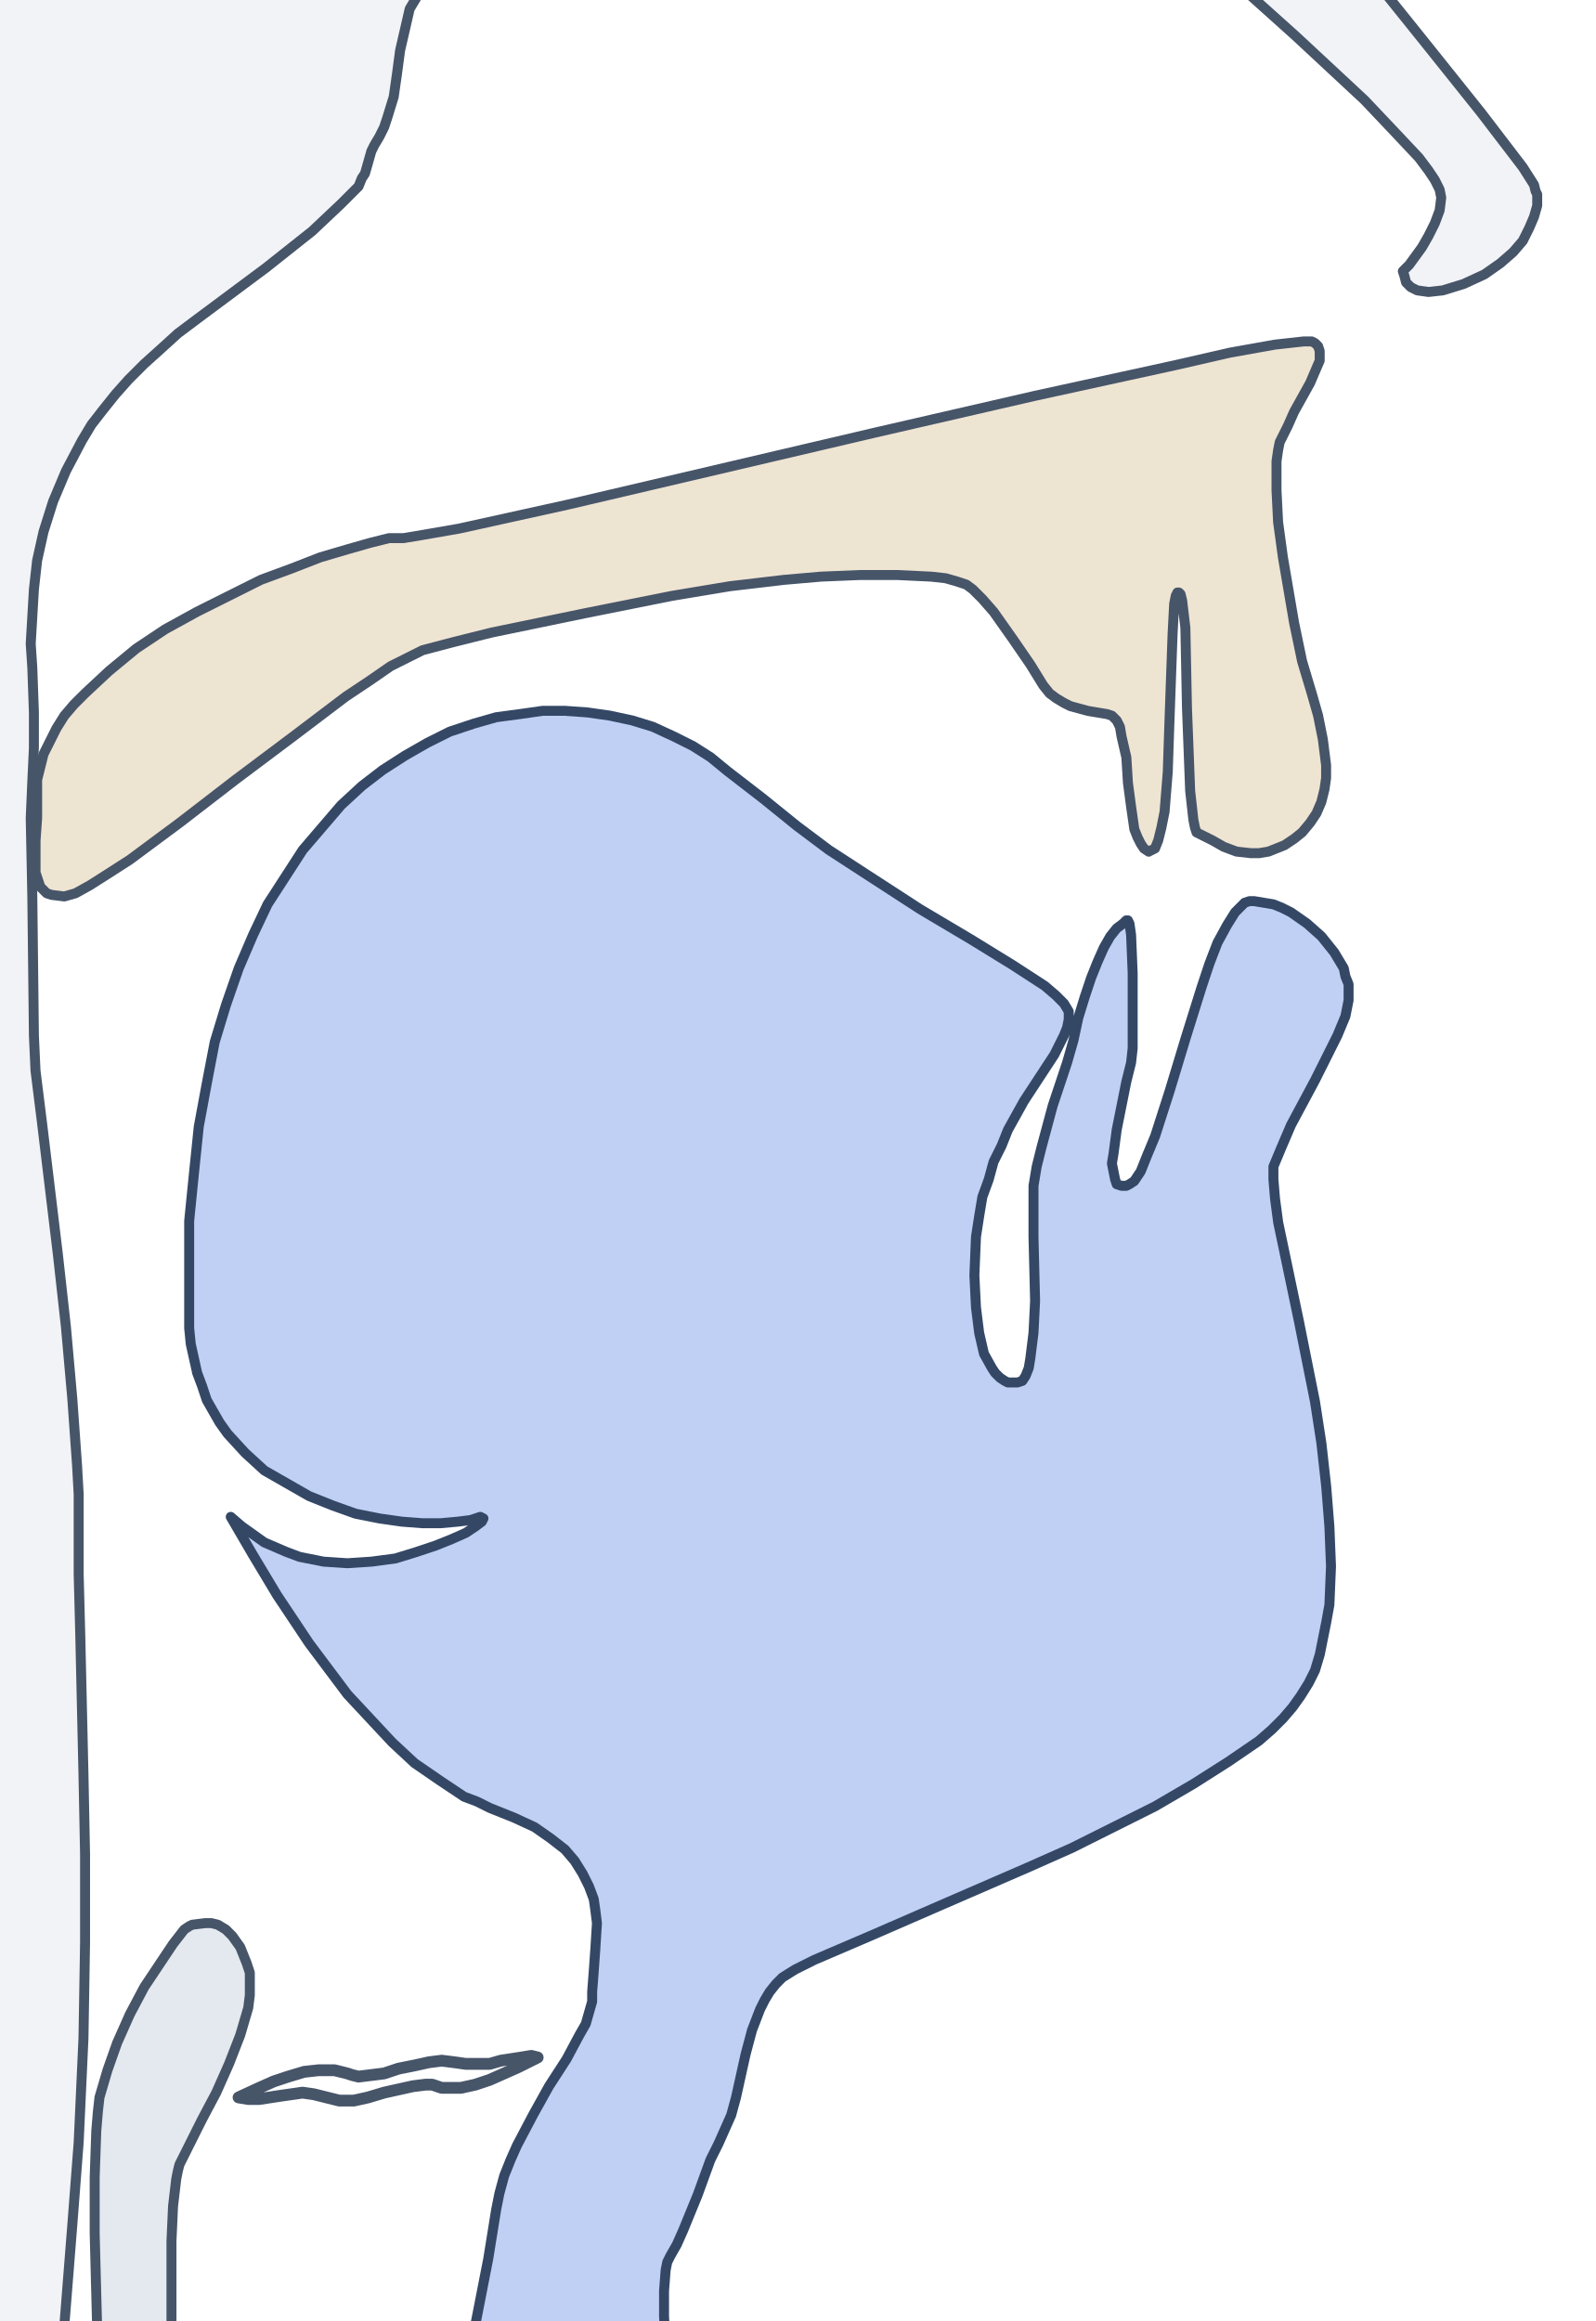
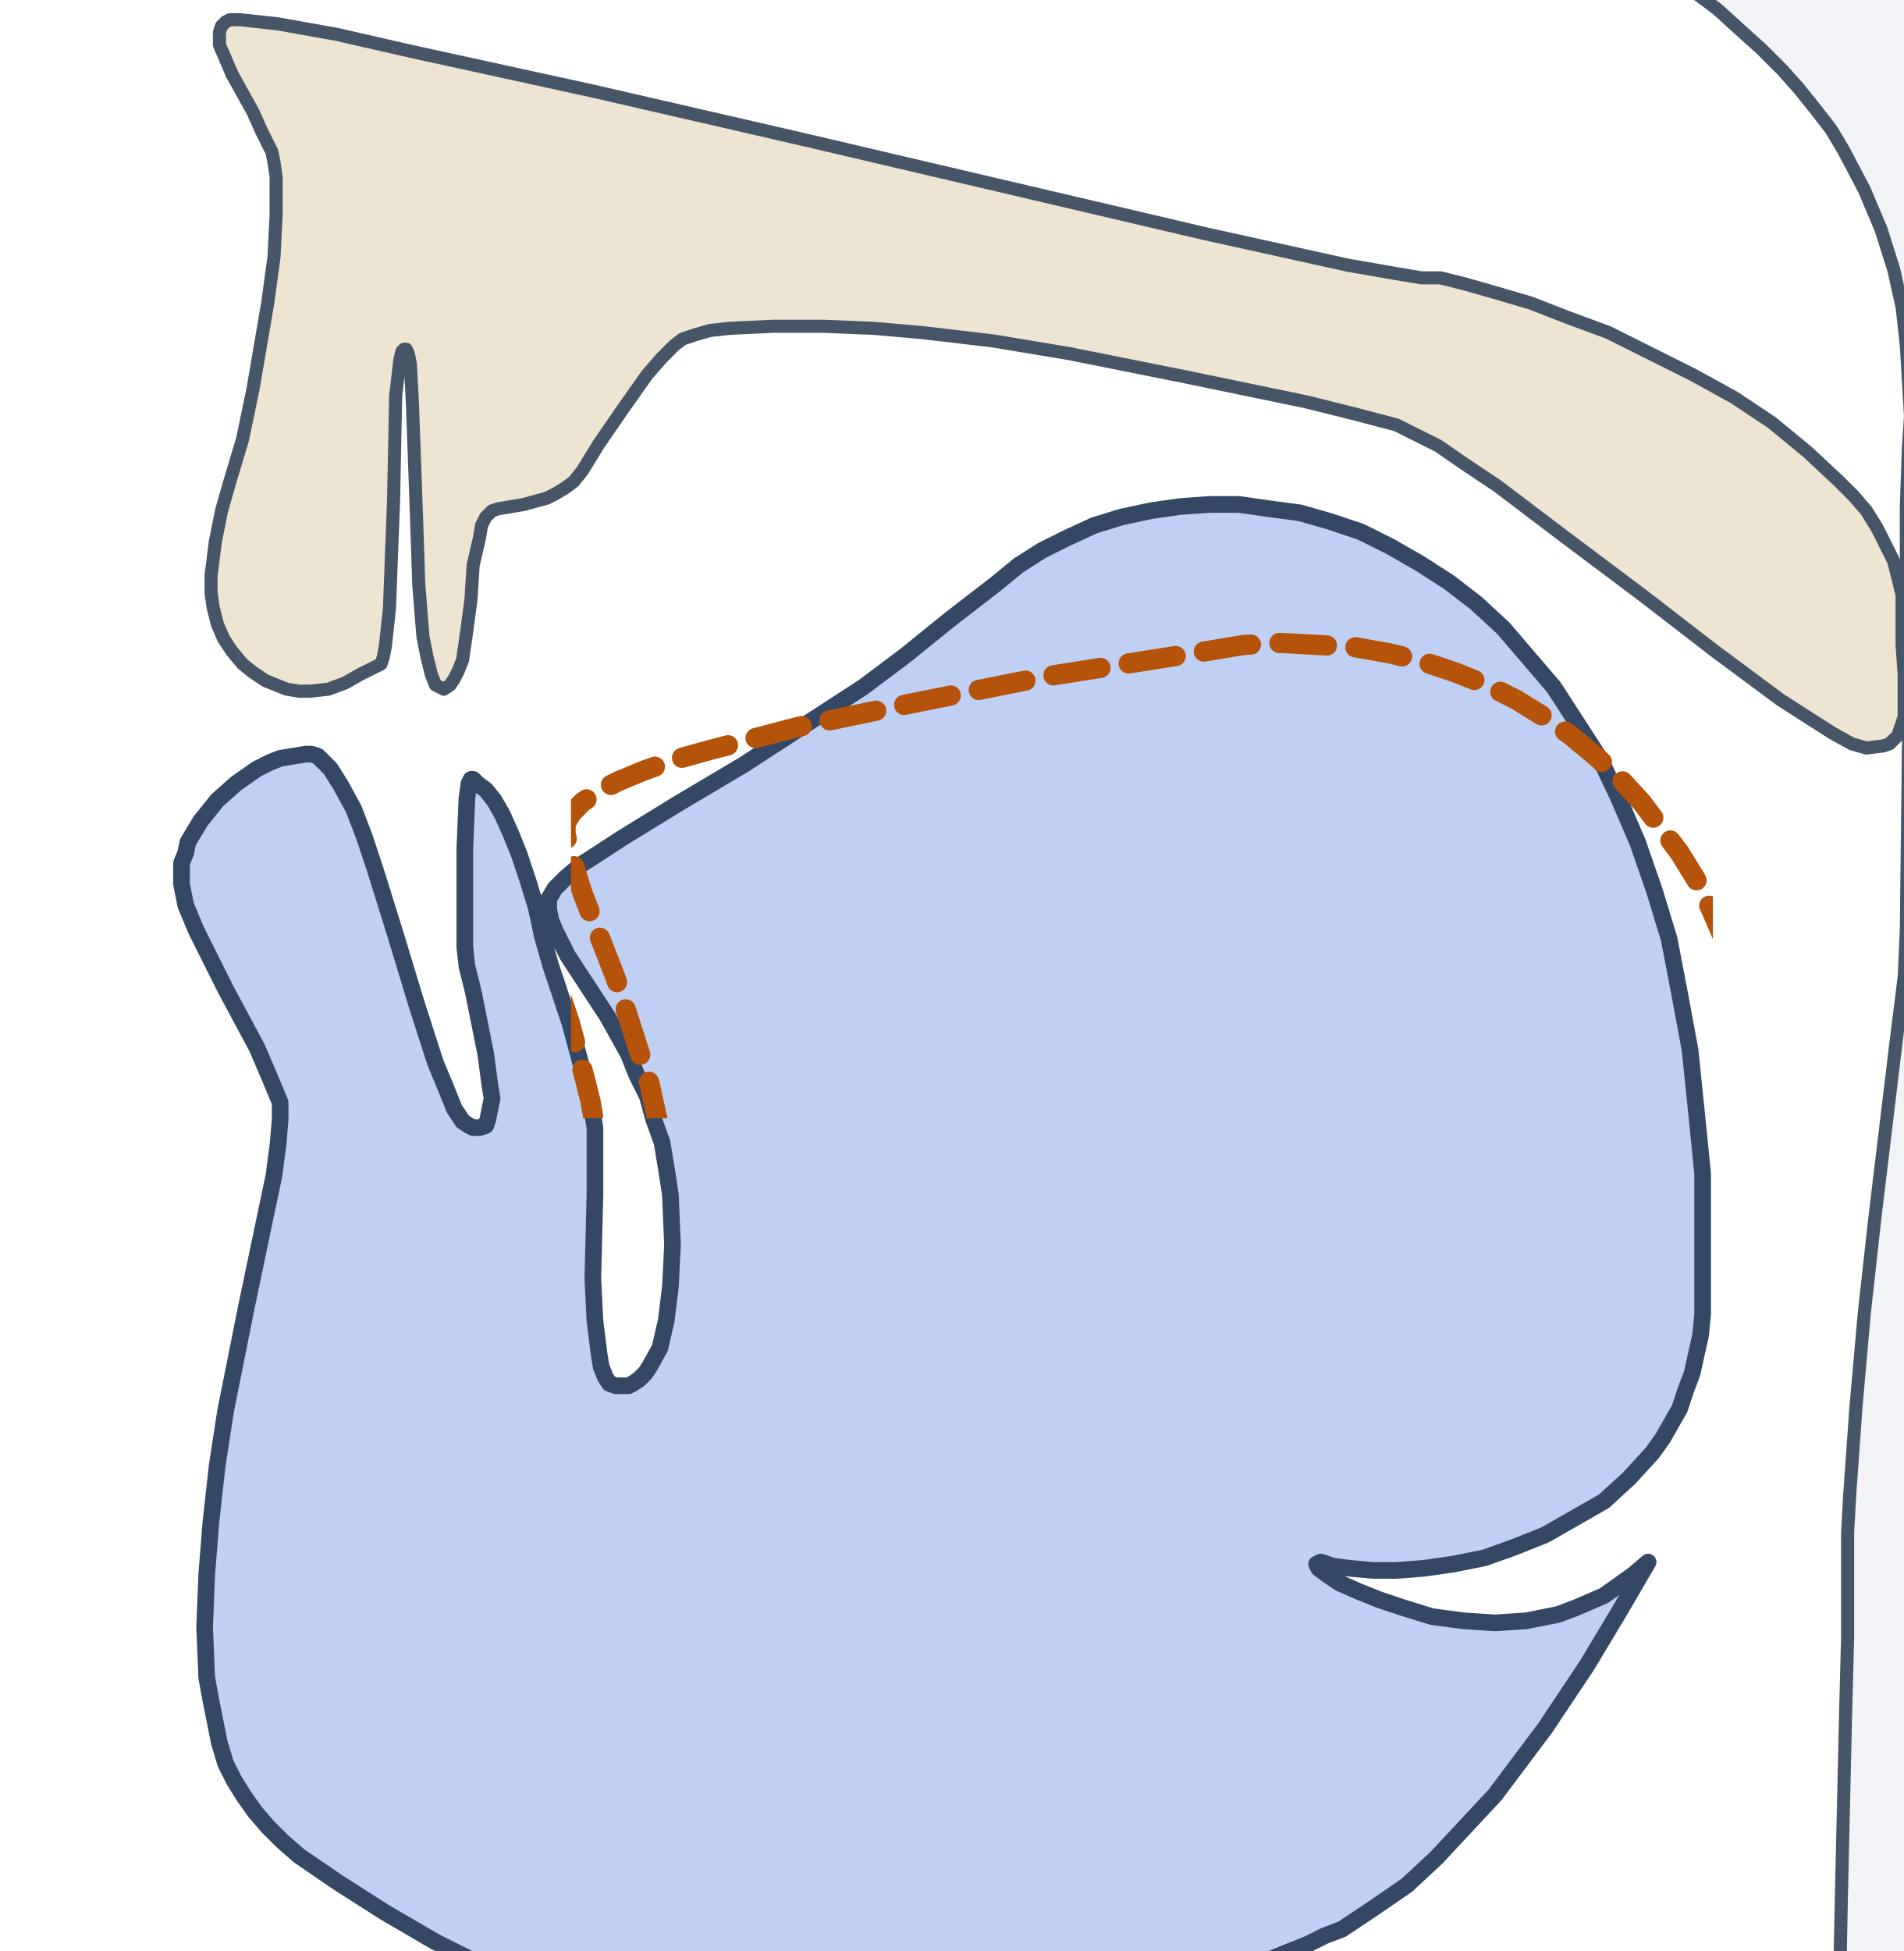
- <svg xmlns="http://www.w3.org/2000/svg" viewBox="88 90 88 128" id="svg2" height="640" width="440" version="1.0">
-   <defs id="defs4">
-     <pattern y="0" x="0" height="6" width="6" patternUnits="userSpaceOnUse" id="WMFhbasepattern" />
+ <svg xmlns="http://www.w3.org/2000/svg" width="400" height="410" viewBox="10 108 80 82" version="1.1">
+   <defs>
+     <clipPath id="comparison-region">
+       <rect x="98" y="120" width="48" height="35" />
+     </clipPath>
  </defs>
-   <path id="path7" d="m 98.249,244.475 0,0 -0.176,-5.115 -0.441,-11.465 -0.177,-6.262 0,-5.644 0,-2.381 0.088,-1.94 0.176,-1.499 0.088,-0.441 0.088,-0.353 0,0 1.235,-2.469 0.794,-1.499 0.706,-1.587 0.618,-1.588 0.441,-1.499 0.088,-0.706 0,-0.618 0,-0.617 -0.176,-0.529 0,0 -0.353,-0.882 -0.441,-0.617 -0.353,-0.353 -0.441,-0.265 -0.353,-0.088 -0.353,0 -0.706,0.088 0,0 -0.176,0.088 -0.265,0.177 -0.617,0.794 -0.706,1.058 -0.882,1.323 -0.794,1.499 -0.706,1.587 -0.529,1.499 -0.441,1.499 0,0 -0.088,0.794 -0.088,1.058 -0.088,2.558 0,3.087 0.088,3.352 0.176,6.791 0,2.91 0,2.381 0,0 -0.176,9.878 -0.088,5.997 5.027,0 z" style="fill:#e4e9ef;fill-opacity:1;fill-rule:nonzero;stroke:#475569;stroke-width:0.55;stroke-linecap:round;stroke-linejoin:round;stroke-miterlimit:4;stroke-dasharray:none;stroke-opacity:1" />
-   <path id="path9" d="m 88.988,244.475 0,0 1.499,-14.199 1.058,-11.994 0.441,-5.556 0.353,-4.586 0,0 0.264,-5.732 0.088,-5.292 0,-4.851 -0.088,-4.41 -0.176,-7.673 -0.088,-3.352 0,-2.91 0,0 0,-1.499 -0.088,-1.588 -0.264,-3.704 -0.353,-3.969 -0.441,-3.969 -0.882,-7.32 -0.353,-2.822 -0.088,-1.94 0,0 -0.088,-7.673 -0.088,-4.321 0.088,-2.029 0.088,-1.852 0,0 0,-0.97 0,-0.97 -0.088,-2.469 -0.088,-1.323 0.088,-1.499 0.088,-1.499 0.176,-1.587 0.353,-1.588 0.529,-1.676 0.706,-1.676 0.882,-1.676 0.529,-0.882 0.617,-0.794 0.706,-0.882 0.706,-0.794 0.882,-0.882 0.882,-0.794 0.97,-0.882 1.058,-0.794 0,0 3.792,-2.822 2.558,-2.029 1.588,-1.499 0.529,-0.529 0.441,-0.441 0.176,-0.441 0.176,-0.265 0.176,-0.617 0.176,-0.617 0.176,-0.353 0.265,-0.441 0,0 0.264,-0.529 0.176,-0.529 0.353,-1.147 0.176,-1.234 0.176,-1.323 0.265,-1.146 0.264,-1.147 0.264,-0.441 0.265,-0.441 0.353,-0.441 0.441,-0.265 0,0 1.676,-0.794 2.91,-1.058 3.704,-1.411 4.233,-1.411 4.145,-1.323 3.881,-1.058 1.764,-0.441 1.411,-0.265 1.147,-0.176 0.882,0 0,0 1.676,0.264 2.117,0.618 2.558,0.882 2.734,0.97 2.646,1.235 2.646,1.323 1.146,0.617 1.058,0.706 0.97,0.618 0.794,0.706 0,0 3.44,3.087 3.792,3.528 1.587,1.676 1.411,1.499 0.529,0.706 0.353,0.529 0.264,0.529 0.088,0.441 0,0 -0.088,0.706 -0.264,0.706 -0.353,0.706 -0.353,0.618 -0.706,0.97 -0.353,0.353 0,0 0.088,0.264 0.088,0.353 0.265,0.265 0.353,0.176 0.618,0.088 0.794,-0.088 1.146,-0.353 0,0 1.147,-0.529 0.882,-0.618 0.706,-0.617 0.529,-0.617 0.353,-0.706 0.264,-0.618 0.177,-0.618 0,-0.617 0,0 -0.088,-0.176 -0.088,-0.353 -0.617,-0.97 -2.293,-2.998 -3.175,-3.969 -3.616,-4.498 -7.144,-8.731 -2.646,-3.351 -0.794,-1.147 -0.529,-0.794 0,0 -0.264,-0.618 -0.176,-0.617 -0.088,-0.706 -0.088,-0.794 0,-1.676 0.176,-1.764 0.353,-3.881 0.088,-2.028 0,-2.029 0,0 -0.088,-0.97 -0.176,-1.058 -0.441,-1.94 -0.617,-1.852 -0.617,-1.764 -0.706,-1.411 -0.529,-1.147 -0.529,-0.97 0,0 -0.177,-0.706 -0.706,-1.94 -1.146,-2.91 -0.794,-1.852 -0.97,-1.94 -1.058,-2.205 -1.235,-2.205 -1.411,-2.381 -1.587,-2.469 -1.764,-2.558 -1.94,-2.558 -2.117,-2.558 -2.381,-2.558 -2.558,-2.469 -2.734,-2.381 -1.499,-1.147 -1.499,-1.147 -1.587,-1.147 -1.588,-1.058 -1.676,-1.058 -1.764,-0.97 -1.764,-0.97 -1.852,-0.97 -1.94,-0.794 L 108.303,4.674 106.274,3.969 104.157,3.263 102.041,2.646 99.748,2.028 97.455,1.587 95.074,1.147 92.604,0.794 90.135,0.529 87.577,0.353 84.931,0.265 82.197,0.176 79.375,0.265 76.553,0.441 73.643,0.706 70.556,1.058 l -2.999,0.529 -3.175,0.529 -3.263,0.706 0,0 -3.175,0.794 -3.175,0.794 -2.998,0.794 -2.822,0.97 -2.822,0.882 -2.646,0.97 -2.557,0.97 -2.469,1.058 -2.381,1.058 -2.205,1.058 -2.205,1.147 -2.117,1.147 -1.94,1.147 -1.94,1.235 -1.764,1.235 -1.764,1.235 -1.587,1.235 -1.587,1.323 -1.499,1.235 -1.323,1.323 -1.323,1.323 -1.323,1.323 -1.147,1.411 -1.147,1.323 -0.97,1.411 -0.97,1.323 -0.97,1.411 -0.794,1.411 -1.587,2.734 -1.235,2.822 -1.147,2.734 -0.882,2.822 -0.794,2.646 -0.529,2.646 -0.441,2.646 -0.353,2.558 -0.176,2.469 -0.088,2.293 -0.088,2.293 0.088,2.117 0.176,3.881 0.176,3.263 0.176,2.557 0,0 0.176,2.469 0.441,2.999 0.617,3.439 0.794,3.881 1.058,4.057 1.147,4.321 1.411,4.41 1.499,4.41 1.676,4.498 1.764,4.233 1.94,4.057 0.97,1.941 0.97,1.852 1.058,1.764 1.058,1.676 1.058,1.499 1.147,1.411 1.058,1.323 1.147,1.146 1.147,0.97 1.147,0.794 0,0 1.147,0.794 1.147,0.882 1.235,0.882 1.147,1.058 2.381,2.205 2.381,2.469 2.293,2.646 2.205,2.646 2.117,2.734 2.028,2.822 1.852,2.646 1.676,2.558 1.587,2.381 1.323,2.117 1.852,3.351 0.529,1.058 0.264,0.618 0,0 0.177,0.441 0.264,0.618 0.794,1.764 1.058,2.293 0.529,1.411 0.529,1.411 0.441,1.587 0.441,1.676 0.353,1.852 0.265,1.852 0.088,1.852 -0.088,2.028 -0.176,2.029 -0.441,2.117 0,0 -1.323,5.556 -1.676,7.761 -3.881,18.256 -4.763,23.107 45.156,0 z" style="fill:#f1f3f6;fill-opacity:1;fill-rule:nonzero;stroke:#475569;stroke-width:0.55;stroke-linecap:round;stroke-linejoin:round;stroke-miterlimit:4;stroke-dasharray:none;stroke-opacity:1" />
-   <path id="path11" d="m 112.095,205.052 0,0 -0.265,-0.088 -0.353,0 -0.706,0.088 -0.794,0.177 -0.794,0.176 -0.882,0.265 -0.794,0.176 -0.794,0 -0.353,-0.088 -0.353,-0.088 0,0 -0.706,-0.176 -0.617,-0.088 -0.618,0.088 -0.618,0.088 -1.146,0.176 -0.618,0 -0.529,-0.088 0,0 1.146,-0.529 0.794,-0.353 0.794,-0.264 0.882,-0.265 0.794,-0.088 0.882,0 0.353,0.088 0.353,0.088 0,0 0.264,0.088 0.353,0.088 0.706,-0.088 0.706,-0.088 0.794,-0.264 0.882,-0.176 0.794,-0.176 0.706,-0.088 0.706,0.088 0,0 0.617,0.088 0.706,0 0.618,0 0.618,-0.177 1.146,-0.176 0.529,-0.088 0.353,0.088 0,0 -1.058,0.529 -1.587,0.706 -0.794,0.265 -0.794,0.176 -0.706,0 -0.353,0 -0.264,-0.088 0,0 z" style="fill:none;stroke:#475569;stroke-width:0.65;stroke-linecap:round;stroke-linejoin:round;stroke-miterlimit:4;stroke-dasharray:none;stroke-opacity:1" />
-   <path id="path13" d="m 151.342,136.966 0,0 0.176,-0.088 0.176,-0.088 0.176,-0.441 0.176,-0.706 0.176,-0.882 0.176,-2.205 0.088,-2.646 0.177,-4.939 0.088,-1.676 0.088,-0.441 0.088,-0.176 0,0 0.088,0 0.088,0.088 0.088,0.353 0.177,1.499 0.088,4.41 0.176,4.586 0.176,1.587 0.088,0.441 0.088,0.264 0,0 0.882,0.441 0.618,0.353 0.706,0.264 0.794,0.088 0.441,0 0.529,-0.088 0.441,-0.176 0.441,-0.177 0.529,-0.353 0.441,-0.353 0,0 0.441,-0.529 0.353,-0.529 0.265,-0.617 0.176,-0.706 0.088,-0.617 0,-0.706 -0.177,-1.411 -0.264,-1.323 -0.353,-1.235 -0.529,-1.764 0,0 -0.441,-2.117 -0.618,-3.616 -0.265,-1.94 -0.088,-1.764 0,-1.588 0.088,-0.617 0.088,-0.441 0,0 0.441,-0.882 0.353,-0.794 0.882,-1.587 0.265,-0.618 0.265,-0.617 0,-0.529 -0.088,-0.265 -0.176,-0.176 0,0 -0.176,-0.088 -0.441,0 -1.587,0.176 -2.469,0.441 -3.087,0.706 -7.673,1.676 -8.819,2.029 -16.933,3.969 -5.997,1.323 -2.028,0.353 -1.058,0.176 0,0 -0.794,0 -1.058,0.265 -1.234,0.353 -1.499,0.441 -1.587,0.618 -1.676,0.618 -1.764,0.882 -1.764,0.882 -1.764,0.97 -1.587,1.058 -1.499,1.235 -1.323,1.235 -0.618,0.617 -0.529,0.618 -0.441,0.706 -0.353,0.706 -0.353,0.706 -0.176,0.706 -0.177,0.706 0,0.794 0,0 0,1.323 -0.088,1.235 0,0.97 0,0.794 0.176,0.529 0.088,0.265 0.176,0.176 0.177,0.177 0.264,0.088 0.706,0.088 0,0 0.617,-0.176 0.794,-0.441 0.97,-0.617 1.235,-0.794 2.734,-2.028 3.087,-2.381 3.175,-2.381 2.911,-2.205 1.323,-0.882 1.147,-0.794 1.058,-0.529 0.706,-0.353 0,0 1.676,-0.441 2.117,-0.529 5.116,-1.058 4.851,-0.97 3.175,-0.529 0,0 2.999,-0.353 2.029,-0.177 2.117,-0.088 2.117,0 1.852,0.088 0.794,0.088 0.618,0.176 0.529,0.176 0.353,0.264 0,0 0.529,0.529 0.618,0.706 1.058,1.499 0.97,1.411 0.706,1.146 0,0 0.353,0.441 0.353,0.264 0.441,0.265 0.353,0.176 0.97,0.264 1.058,0.177 0,0 0.264,0.088 0.265,0.265 0.176,0.353 0.088,0.529 0.264,1.147 0.088,1.411 0.176,1.323 0.177,1.235 0.176,0.441 0.177,0.353 0.176,0.265 0.265,0.176 0,0 z" style="fill:#eee4d2;fill-opacity:1;fill-rule:nonzero;stroke:#475569;stroke-width:0.55;stroke-linecap:round;stroke-linejoin:round;stroke-miterlimit:4;stroke-dasharray:none;stroke-opacity:1" />
-   <path id="path15" d="m 122.237,244.475 0,0 1.235,-7.673 0.97,-6.173 0.353,-2.558 0.176,-1.94 0,0 0,-1.587 0,-1.764 -0.264,-3.439 -0.088,-1.588 0,-1.411 0.088,-1.146 0.088,-0.441 0.176,-0.353 0,0 0.353,-0.618 0.353,-0.794 0.794,-1.941 0.706,-1.94 0.441,-0.882 0.353,-0.794 0,0 0.353,-0.794 0.264,-0.97 0.529,-2.381 0.353,-1.323 0.441,-1.147 0.265,-0.529 0.265,-0.441 0.353,-0.441 0.353,-0.353 0,0 0.706,-0.441 1.058,-0.529 3.087,-1.323 4.057,-1.764 4.674,-2.029 2.381,-1.058 2.293,-1.146 2.293,-1.147 2.117,-1.235 1.94,-1.235 1.676,-1.147 0.706,-0.617 0.618,-0.617 0.529,-0.618 0.441,-0.618 0,0 0.441,-0.706 0.353,-0.706 0.265,-0.882 0.176,-0.882 0.177,-0.882 0.176,-0.97 0.088,-2.117 -0.088,-2.205 -0.176,-2.205 -0.265,-2.381 -0.353,-2.293 -0.882,-4.409 -0.794,-3.792 -0.353,-1.676 -0.176,-1.323 -0.088,-1.058 0,-0.706 0,0 0.441,-1.058 0.529,-1.235 1.323,-2.469 0.618,-1.235 0.617,-1.235 0.441,-1.058 0.176,-0.882 0,0 0,-0.441 0,-0.441 -0.176,-0.441 -0.088,-0.441 -0.529,-0.882 -0.706,-0.882 -0.794,-0.706 -0.882,-0.617 -0.529,-0.265 -0.441,-0.176 -0.529,-0.088 -0.529,-0.088 0,0 -0.264,0 -0.265,0.088 -0.265,0.265 -0.264,0.265 -0.441,0.706 -0.529,0.97 -0.441,1.147 -0.441,1.323 -0.882,2.822 -0.882,2.911 -0.794,2.469 -0.441,1.058 -0.353,0.882 -0.353,0.529 -0.265,0.176 -0.176,0.088 0,0 -0.264,0 -0.265,-0.088 -0.088,-0.264 -0.088,-0.441 -0.088,-0.441 0.088,-0.529 0.176,-1.323 0.529,-2.646 0.264,-1.058 0.088,-0.794 0,0 0,-4.145 -0.088,-2.117 -0.088,-0.617 -0.088,-0.176 -0.088,0 0,0 -0.176,0.176 -0.353,0.264 -0.353,0.441 -0.353,0.617 -0.353,0.794 -0.353,0.882 -0.353,1.058 -0.353,1.146 0,0 -0.265,1.235 -0.353,1.234 -0.794,2.381 -0.618,2.293 -0.264,1.058 -0.176,1.058 0,0 0,1.235 0,1.587 0.088,3.528 -0.088,1.764 -0.176,1.411 -0.088,0.529 -0.176,0.441 -0.177,0.265 -0.264,0.088 0,0 -0.264,0 -0.265,0 -0.176,-0.088 -0.264,-0.176 -0.265,-0.264 -0.176,-0.265 -0.441,-0.794 -0.264,-1.147 -0.176,-1.411 -0.088,-1.764 0.088,-2.117 0,0 0.176,-1.147 0.176,-1.058 0.353,-0.97 0.265,-0.97 0.441,-0.882 0.353,-0.882 0.882,-1.588 1.676,-2.558 0.529,-1.058 0.176,-0.441 0.088,-0.441 0,0 0,-0.441 -0.264,-0.441 -0.441,-0.441 -0.617,-0.529 -1.764,-1.146 -2.293,-1.411 -2.822,-1.676 -3.263,-2.117 -1.764,-1.146 -1.764,-1.323 -1.852,-1.499 -1.941,-1.499 0,0 -0.97,-0.794 -0.97,-0.617 -1.058,-0.529 -1.147,-0.529 -1.147,-0.353 -1.234,-0.265 -1.235,-0.176 -1.234,-0.088 -1.235,0 -1.234,0.177 -1.323,0.176 -1.235,0.353 -1.323,0.441 -1.235,0.617 -1.234,0.706 -1.235,0.794 -1.146,0.882 -1.146,1.058 -1.058,1.235 -1.058,1.235 -0.97,1.499 -0.97,1.499 -0.794,1.676 -0.794,1.852 -0.706,2.028 -0.617,2.029 -0.441,2.293 -0.441,2.381 -0.264,2.558 -0.265,2.646 0,2.91 0,2.999 0,0 0.088,0.882 0.177,0.794 0.176,0.794 0.265,0.706 0.265,0.794 0.353,0.618 0.353,0.617 0.441,0.617 0.97,1.058 1.058,0.97 1.234,0.706 1.235,0.706 1.323,0.529 1.235,0.441 1.323,0.264 1.234,0.176 1.147,0.088 0.97,0 0.97,-0.088 0.706,-0.088 0,0 0.529,-0.177 0.176,0.088 0,0 -0.088,0.176 -0.353,0.265 -0.529,0.353 -0.794,0.353 -0.882,0.353 -1.058,0.353 -1.147,0.353 -1.323,0.176 -1.323,0.088 -1.323,-0.088 -1.323,-0.264 -0.706,-0.264 -0.617,-0.265 -0.617,-0.265 -0.618,-0.441 -0.618,-0.441 -0.617,-0.529 0,0 1.235,2.117 1.323,2.205 1.764,2.646 1.058,1.411 1.058,1.411 1.234,1.323 1.235,1.323 1.234,1.147 1.411,0.97 1.323,0.882 0.706,0.265 0.706,0.353 0,0 1.323,0.529 1.146,0.529 0.882,0.617 0.794,0.617 0.529,0.618 0.441,0.706 0.353,0.706 0.264,0.706 0.088,0.618 0.088,0.706 -0.088,1.411 -0.088,1.234 -0.088,1.147 0,0 0,0.529 -0.176,0.618 -0.176,0.617 -0.353,0.617 -0.706,1.323 -0.97,1.499 -0.882,1.588 -0.882,1.676 -0.353,0.794 -0.353,0.882 -0.264,0.97 -0.176,0.882 0,0 -0.441,2.734 -0.794,4.057 -2.293,10.407 -2.293,9.878 -0.882,3.616 -0.529,1.94 14.111,0 z" style="fill:#c0d0f5;fill-opacity:1;fill-rule:nonzero;stroke:#344866;stroke-width:0.55;stroke-linecap:round;stroke-linejoin:round;stroke-miterlimit:4;stroke-dasharray:none;stroke-opacity:1" />
+   <g transform="translate(180 0) scale(-1 1)">
+     <path id="path7" d="m 98.249,244.475 0,0 -0.176,-5.115 -0.441,-11.465 -0.177,-6.262 0,-5.644 0,-2.381 0.088,-1.94 0.176,-1.499 0.088,-0.441 0.088,-0.353 0,0 1.235,-2.469 0.794,-1.499 0.706,-1.587 0.618,-1.588 0.441,-1.499 0.088,-0.706 0,-0.618 0,-0.617 -0.176,-0.529 0,0 -0.353,-0.882 -0.441,-0.617 -0.353,-0.353 -0.441,-0.265 -0.353,-0.088 -0.353,0 -0.706,0.088 0,0 -0.176,0.088 -0.265,0.177 -0.617,0.794 -0.706,1.058 -0.882,1.323 -0.794,1.499 -0.706,1.587 -0.529,1.499 -0.441,1.499 0,0 -0.088,0.794 -0.088,1.058 -0.088,2.558 0,3.087 0.088,3.352 0.176,6.791 0,2.91 0,2.381 0,0 -0.176,9.878 -0.088,5.997 5.027,0 z" style="fill:#e4e9ef;fill-opacity:1;fill-rule:nonzero;stroke:#475569;stroke-width:0.55;stroke-linecap:round;stroke-linejoin:round;stroke-miterlimit:4;stroke-dasharray:none;stroke-opacity:1" />
+     <path id="path9" d="m 88.988,244.475 0,0 1.499,-14.199 1.058,-11.994 0.441,-5.556 0.353,-4.586 0,0 0.264,-5.732 0.088,-5.292 0,-4.851 -0.088,-4.41 -0.176,-7.673 -0.088,-3.352 0,-2.91 0,0 0,-1.499 -0.088,-1.588 -0.264,-3.704 -0.353,-3.969 -0.441,-3.969 -0.882,-7.32 -0.353,-2.822 -0.088,-1.94 0,0 -0.088,-7.673 -0.088,-4.321 0.088,-2.029 0.088,-1.852 0,0 0,-0.97 0,-0.97 -0.088,-2.469 -0.088,-1.323 0.088,-1.499 0.088,-1.499 0.176,-1.587 0.353,-1.588 0.529,-1.676 0.706,-1.676 0.882,-1.676 0.529,-0.882 0.617,-0.794 0.706,-0.882 0.706,-0.794 0.882,-0.882 0.882,-0.794 0.97,-0.882 1.058,-0.794 0,0 3.792,-2.822 2.558,-2.029 1.588,-1.499 0.529,-0.529 0.441,-0.441 0.176,-0.441 0.176,-0.265 0.176,-0.617 0.176,-0.617 0.176,-0.353 0.265,-0.441 0,0 0.264,-0.529 0.176,-0.529 0.353,-1.147 0.176,-1.234 0.176,-1.323 0.265,-1.146 0.264,-1.147 0.264,-0.441 0.265,-0.441 0.353,-0.441 0.441,-0.265 0,0 1.676,-0.794 2.91,-1.058 3.704,-1.411 4.233,-1.411 4.145,-1.323 3.881,-1.058 1.764,-0.441 1.411,-0.265 1.147,-0.176 0.882,0 0,0 1.676,0.264 2.117,0.618 2.558,0.882 2.734,0.97 2.646,1.235 2.646,1.323 1.146,0.617 1.058,0.706 0.97,0.618 0.794,0.706 0,0 3.44,3.087 3.792,3.528 1.587,1.676 1.411,1.499 0.529,0.706 0.353,0.529 0.264,0.529 0.088,0.441 0,0 -0.088,0.706 -0.264,0.706 -0.353,0.706 -0.353,0.618 -0.706,0.97 -0.353,0.353 0,0 0.088,0.264 0.088,0.353 0.265,0.265 0.353,0.176 0.618,0.088 0.794,-0.088 1.146,-0.353 0,0 1.147,-0.529 0.882,-0.618 0.706,-0.617 0.529,-0.617 0.353,-0.706 0.264,-0.618 0.177,-0.618 0,-0.617 0,0 -0.088,-0.176 -0.088,-0.353 -0.617,-0.97 -2.293,-2.998 -3.175,-3.969 -3.616,-4.498 -7.144,-8.731 -2.646,-3.351 -0.794,-1.147 -0.529,-0.794 0,0 -0.264,-0.618 -0.176,-0.617 -0.088,-0.706 -0.088,-0.794 0,-1.676 0.176,-1.764 0.353,-3.881 0.088,-2.028 0,-2.029 0,0 -0.088,-0.97 -0.176,-1.058 -0.441,-1.94 -0.617,-1.852 -0.617,-1.764 -0.706,-1.411 -0.529,-1.147 -0.529,-0.97 0,0 -0.177,-0.706 -0.706,-1.94 -1.146,-2.91 -0.794,-1.852 -0.97,-1.94 -1.058,-2.205 -1.235,-2.205 -1.411,-2.381 -1.587,-2.469 -1.764,-2.558 -1.94,-2.558 -2.117,-2.558 -2.381,-2.558 -2.558,-2.469 -2.734,-2.381 -1.499,-1.147 -1.499,-1.147 -1.587,-1.147 -1.588,-1.058 -1.676,-1.058 -1.764,-0.97 -1.764,-0.97 -1.852,-0.97 -1.94,-0.794 L 108.303,4.674 106.274,3.969 104.157,3.263 102.041,2.646 99.748,2.028 97.455,1.587 95.074,1.147 92.604,0.794 90.135,0.529 87.577,0.353 84.931,0.265 82.197,0.176 79.375,0.265 76.553,0.441 73.643,0.706 70.556,1.058 l -2.999,0.529 -3.175,0.529 -3.263,0.706 0,0 -3.175,0.794 -3.175,0.794 -2.998,0.794 -2.822,0.97 -2.822,0.882 -2.646,0.97 -2.557,0.97 -2.469,1.058 -2.381,1.058 -2.205,1.058 -2.205,1.147 -2.117,1.147 -1.94,1.147 -1.94,1.235 -1.764,1.235 -1.764,1.235 -1.587,1.235 -1.587,1.323 -1.499,1.235 -1.323,1.323 -1.323,1.323 -1.323,1.323 -1.147,1.411 -1.147,1.323 -0.97,1.411 -0.97,1.323 -0.97,1.411 -0.794,1.411 -1.587,2.734 -1.235,2.822 -1.147,2.734 -0.882,2.822 -0.794,2.646 -0.529,2.646 -0.441,2.646 -0.353,2.558 -0.176,2.469 -0.088,2.293 -0.088,2.293 0.088,2.117 0.176,3.881 0.176,3.263 0.176,2.557 0,0 0.176,2.469 0.441,2.999 0.617,3.439 0.794,3.881 1.058,4.057 1.147,4.321 1.411,4.41 1.499,4.41 1.676,4.498 1.764,4.233 1.94,4.057 0.97,1.941 0.97,1.852 1.058,1.764 1.058,1.676 1.058,1.499 1.147,1.411 1.058,1.323 1.147,1.146 1.147,0.97 1.147,0.794 0,0 1.147,0.794 1.147,0.882 1.235,0.882 1.147,1.058 2.381,2.205 2.381,2.469 2.293,2.646 2.205,2.646 2.117,2.734 2.028,2.822 1.852,2.646 1.676,2.558 1.587,2.381 1.323,2.117 1.852,3.351 0.529,1.058 0.264,0.618 0,0 0.177,0.441 0.264,0.618 0.794,1.764 1.058,2.293 0.529,1.411 0.529,1.411 0.441,1.587 0.441,1.676 0.353,1.852 0.265,1.852 0.088,1.852 -0.088,2.028 -0.176,2.029 -0.441,2.117 0,0 -1.323,5.556 -1.676,7.761 -3.881,18.256 -4.763,23.107 45.156,0 z" style="fill:#f1f3f6;fill-opacity:1;fill-rule:nonzero;stroke:#475569;stroke-width:0.55;stroke-linecap:round;stroke-linejoin:round;stroke-miterlimit:4;stroke-dasharray:none;stroke-opacity:1" />
+     <path id="path11" d="m 112.095,205.052 0,0 -0.265,-0.088 -0.353,0 -0.706,0.088 -0.794,0.177 -0.794,0.176 -0.882,0.265 -0.794,0.176 -0.794,0 -0.353,-0.088 -0.353,-0.088 0,0 -0.706,-0.176 -0.617,-0.088 -0.618,0.088 -0.618,0.088 -1.146,0.176 -0.618,0 -0.529,-0.088 0,0 1.146,-0.529 0.794,-0.353 0.794,-0.264 0.882,-0.265 0.794,-0.088 0.882,0 0.353,0.088 0.353,0.088 0,0 0.264,0.088 0.353,0.088 0.706,-0.088 0.706,-0.088 0.794,-0.264 0.882,-0.176 0.794,-0.176 0.706,-0.088 0.706,0.088 0,0 0.617,0.088 0.706,0 0.618,0 0.618,-0.177 1.146,-0.176 0.529,-0.088 0.353,0.088 0,0 -1.058,0.529 -1.587,0.706 -0.794,0.265 -0.794,0.176 -0.706,0 -0.353,0 -0.264,-0.088 0,0 z" style="fill:none;stroke:#475569;stroke-width:0.65;stroke-linecap:round;stroke-linejoin:round;stroke-miterlimit:4;stroke-dasharray:none;stroke-opacity:1" />
+     <path id="path13" d="m 151.342,136.966 0,0 0.176,-0.088 0.176,-0.088 0.176,-0.441 0.176,-0.706 0.176,-0.882 0.176,-2.205 0.088,-2.646 0.177,-4.939 0.088,-1.676 0.088,-0.441 0.088,-0.176 0,0 0.088,0 0.088,0.088 0.088,0.353 0.177,1.499 0.088,4.41 0.176,4.586 0.176,1.587 0.088,0.441 0.088,0.264 0,0 0.882,0.441 0.618,0.353 0.706,0.264 0.794,0.088 0.441,0 0.529,-0.088 0.441,-0.176 0.441,-0.177 0.529,-0.353 0.441,-0.353 0,0 0.441,-0.529 0.353,-0.529 0.265,-0.617 0.176,-0.706 0.088,-0.617 0,-0.706 -0.177,-1.411 -0.264,-1.323 -0.353,-1.235 -0.529,-1.764 0,0 -0.441,-2.117 -0.618,-3.616 -0.265,-1.94 -0.088,-1.764 0,-1.588 0.088,-0.617 0.088,-0.441 0,0 0.441,-0.882 0.353,-0.794 0.882,-1.587 0.265,-0.618 0.265,-0.617 0,-0.529 -0.088,-0.265 -0.176,-0.176 0,0 -0.176,-0.088 -0.441,0 -1.587,0.176 -2.469,0.441 -3.087,0.706 -7.673,1.676 -8.819,2.029 -16.933,3.969 -5.997,1.323 -2.028,0.353 -1.058,0.176 0,0 -0.794,0 -1.058,0.265 -1.234,0.353 -1.499,0.441 -1.587,0.618 -1.676,0.618 -1.764,0.882 -1.764,0.882 -1.764,0.97 -1.587,1.058 -1.499,1.235 -1.323,1.235 -0.618,0.617 -0.529,0.618 -0.441,0.706 -0.353,0.706 -0.353,0.706 -0.176,0.706 -0.177,0.706 0,0.794 0,0 0,1.323 -0.088,1.235 0,0.97 0,0.794 0.176,0.529 0.088,0.265 0.176,0.176 0.177,0.177 0.264,0.088 0.706,0.088 0,0 0.617,-0.176 0.794,-0.441 0.97,-0.617 1.235,-0.794 2.734,-2.028 3.087,-2.381 3.175,-2.381 2.911,-2.205 1.323,-0.882 1.147,-0.794 1.058,-0.529 0.706,-0.353 0,0 1.676,-0.441 2.117,-0.529 5.116,-1.058 4.851,-0.97 3.175,-0.529 0,0 2.999,-0.353 2.029,-0.177 2.117,-0.088 2.117,0 1.852,0.088 0.794,0.088 0.618,0.176 0.529,0.176 0.353,0.264 0,0 0.529,0.529 0.618,0.706 1.058,1.499 0.97,1.411 0.706,1.146 0,0 0.353,0.441 0.353,0.264 0.441,0.265 0.353,0.176 0.97,0.264 1.058,0.177 0,0 0.264,0.088 0.265,0.265 0.176,0.353 0.088,0.529 0.264,1.147 0.088,1.411 0.176,1.323 0.177,1.235 0.176,0.441 0.177,0.353 0.176,0.265 0.265,0.176 0,0 z" style="fill:#eee4d2;fill-opacity:1;fill-rule:nonzero;stroke:#475569;stroke-width:0.55;stroke-linecap:round;stroke-linejoin:round;stroke-miterlimit:4;stroke-dasharray:none;stroke-opacity:1" />
+     <path id="path15" d="m 122.237,244.475 0,0 1.235,-7.673 0.97,-6.173 0.353,-2.558 0.176,-1.94 0,0 0,-1.587 0,-1.764 -0.264,-3.439 -0.088,-1.588 0,-1.411 0.088,-1.146 0.088,-0.441 0.176,-0.353 0,0 0.353,-0.618 0.353,-0.794 0.794,-1.941 0.706,-1.94 0.441,-0.882 0.353,-0.794 0,0 0.353,-0.794 0.264,-0.97 0.529,-2.381 0.353,-1.323 0.441,-1.147 0.265,-0.529 0.265,-0.441 0.353,-0.441 0.353,-0.353 0,0 0.706,-0.441 1.058,-0.529 3.087,-1.323 4.057,-1.764 4.674,-2.029 2.381,-1.058 2.293,-1.146 2.293,-1.147 2.117,-1.235 1.94,-1.235 1.676,-1.147 0.706,-0.617 0.618,-0.617 0.529,-0.618 0.441,-0.618 0,0 0.441,-0.706 0.353,-0.706 0.265,-0.882 0.176,-0.882 0.177,-0.882 0.176,-0.97 0.088,-2.117 -0.088,-2.205 -0.176,-2.205 -0.265,-2.381 -0.353,-2.293 -0.882,-4.409 -0.794,-3.792 -0.353,-1.676 -0.176,-1.323 -0.088,-1.058 0,-0.706 0,0 0.441,-1.058 0.529,-1.235 1.323,-2.469 0.618,-1.235 0.617,-1.235 0.441,-1.058 0.176,-0.882 0,0 0,-0.441 0,-0.441 -0.176,-0.441 -0.088,-0.441 -0.529,-0.882 -0.706,-0.882 -0.794,-0.706 -0.882,-0.617 -0.529,-0.265 -0.441,-0.176 -0.529,-0.088 -0.529,-0.088 0,0 -0.264,0 -0.265,0.088 -0.265,0.265 -0.264,0.265 -0.441,0.706 -0.529,0.97 -0.441,1.147 -0.441,1.323 -0.882,2.822 -0.882,2.911 -0.794,2.469 -0.441,1.058 -0.353,0.882 -0.353,0.529 -0.265,0.176 -0.176,0.088 0,0 -0.264,0 -0.265,-0.088 -0.088,-0.264 -0.088,-0.441 -0.088,-0.441 0.088,-0.529 0.176,-1.323 0.529,-2.646 0.264,-1.058 0.088,-0.794 0,0 0,-4.145 -0.088,-2.117 -0.088,-0.617 -0.088,-0.176 -0.088,0 0,0 -0.176,0.176 -0.353,0.264 -0.353,0.441 -0.353,0.617 -0.353,0.794 -0.353,0.882 -0.353,1.058 -0.353,1.146 0,0 -0.265,1.235 -0.353,1.234 -0.794,2.381 -0.618,2.293 -0.264,1.058 -0.176,1.058 0,0 0,1.235 0,1.587 0.088,3.528 -0.088,1.764 -0.176,1.411 -0.088,0.529 -0.176,0.441 -0.177,0.265 -0.264,0.088 0,0 -0.264,0 -0.265,0 -0.176,-0.088 -0.264,-0.176 -0.265,-0.264 -0.176,-0.265 -0.441,-0.794 -0.264,-1.147 -0.176,-1.411 -0.088,-1.764 0.088,-2.117 0,0 0.176,-1.147 0.176,-1.058 0.353,-0.97 0.265,-0.97 0.441,-0.882 0.353,-0.882 0.882,-1.588 1.676,-2.558 0.529,-1.058 0.176,-0.441 0.088,-0.441 0,0 0,-0.441 -0.264,-0.441 -0.441,-0.441 -0.617,-0.529 -1.764,-1.146 -2.293,-1.411 -2.822,-1.676 -3.263,-2.117 -1.764,-1.146 -1.764,-1.323 -1.852,-1.499 -1.941,-1.499 0,0 -0.97,-0.794 -0.97,-0.617 -1.058,-0.529 -1.147,-0.529 -1.147,-0.353 -1.234,-0.265 -1.235,-0.176 -1.234,-0.088 -1.235,0 -1.234,0.177 -1.323,0.176 -1.235,0.353 -1.323,0.441 -1.235,0.617 -1.234,0.706 -1.235,0.794 -1.146,0.882 -1.146,1.058 -1.058,1.235 -1.058,1.235 -0.97,1.499 -0.97,1.499 -0.794,1.676 -0.794,1.852 -0.706,2.028 -0.617,2.029 -0.441,2.293 -0.441,2.381 -0.264,2.558 -0.265,2.646 0,2.91 0,2.999 0,0 0.088,0.882 0.177,0.794 0.176,0.794 0.265,0.706 0.265,0.794 0.353,0.618 0.353,0.617 0.441,0.617 0.97,1.058 1.058,0.97 1.234,0.706 1.235,0.706 1.323,0.529 1.235,0.441 1.323,0.264 1.234,0.176 1.147,0.088 0.97,0 0.97,-0.088 0.706,-0.088 0,0 0.529,-0.177 0.176,0.088 0,0 -0.088,0.176 -0.353,0.265 -0.529,0.353 -0.794,0.353 -0.882,0.353 -1.058,0.353 -1.147,0.353 -1.323,0.176 -1.323,0.088 -1.323,-0.088 -1.323,-0.264 -0.706,-0.264 -0.617,-0.265 -0.617,-0.265 -0.618,-0.441 -0.618,-0.441 -0.617,-0.529 0,0 1.235,2.117 1.323,2.205 1.764,2.646 1.058,1.411 1.058,1.411 1.234,1.323 1.235,1.323 1.234,1.147 1.411,0.97 1.323,0.882 0.706,0.265 0.706,0.353 0,0 1.323,0.529 1.146,0.529 0.882,0.617 0.794,0.617 0.529,0.618 0.441,0.706 0.353,0.706 0.264,0.706 0.088,0.618 0.088,0.706 -0.088,1.411 -0.088,1.234 -0.088,1.147 0,0 0,0.529 -0.176,0.618 -0.176,0.617 -0.353,0.617 -0.706,1.323 -0.97,1.499 -0.882,1.588 -0.882,1.676 -0.353,0.794 -0.353,0.882 -0.264,0.97 -0.176,0.882 0,0 -0.441,2.734 -0.794,4.057 -2.293,10.407 -2.293,9.878 -0.882,3.616 -0.529,1.94 14.111,0 z" style="fill:#c0d0f5;stroke:#344866;stroke-width:0.7;stroke-linejoin:round;stroke-linecap:round" />
+     <path id="comparison-outline" d="m 122.237,244.475 0,0 1.235,-7.673 0.97,-6.173 0.353,-2.558 0.176,-1.94 0,0 0,-1.587 0,-1.764 -0.264,-3.439 -0.088,-1.588 0,-1.411 0.088,-1.146 0.088,-0.441 0.176,-0.353 0,0 0.353,-0.618 0.353,-0.794 0.794,-1.941 0.706,-1.94 0.441,-0.882 0.353,-0.794 0,0 0.353,-0.794 0.264,-0.97 0.529,-2.381 0.353,-1.323 0.441,-1.147 0.265,-0.529 0.265,-0.441 0.353,-0.441 0.353,-0.353 0,0 0.706,-0.441 1.058,-0.529 3.087,-1.323 4.057,-1.764 4.674,-2.029 2.381,-1.058 2.293,-1.146 2.293,-1.147 2.117,-1.235 1.94,-1.235 1.676,-1.147 0.706,-0.617 0.618,-0.617 0.529,-0.618 0.441,-0.618 0,0 0.441,-0.706 0.353,-0.706 0.265,-0.882 0.176,-0.882 0.177,-0.882 0.176,-0.97 0.088,-2.117 -0.088,-2.205 -0.176,-2.205 -0.265,-2.381 -0.353,-2.293 -0.882,-4.409 -0.794,-3.792 -0.353,-1.676 -0.176,-1.323 -0.088,-1.058 0,-0.706 0,0 0.353,-1.058 0.529,-1.147 1.058,-2.381 0.97,-2.293 0.353,-1.058 0.176,-0.882 0,0 0,-0.882 -0.176,-0.882 -0.353,-0.882 -0.618,-0.882 -0.618,-0.706 -0.794,-0.617 -0.441,-0.265 -0.529,-0.176 -0.441,-0.088 -0.529,-0.088 0,0 -0.264,0 -0.265,0.088 -0.265,0.265 -0.264,0.265 -0.441,0.706 -0.529,0.882 -0.441,1.147 -0.441,1.323 -0.882,2.734 -0.882,2.822 -0.794,2.469 -0.441,1.058 -0.353,0.794 -0.353,0.529 -0.265,0.176 -0.176,0.088 0,0 -0.264,0 -0.265,-0.088 -0.088,-0.264 -0.088,-0.441 -0.088,-0.441 0.088,-0.529 0.176,-1.323 0.529,-2.646 0.264,-1.058 0.088,-0.794 0,0 0,-4.145 -0.088,-2.117 -0.088,-0.617 -0.088,-0.176 -0.088,0 0,0 -0.176,0.176 -0.353,0.264 -0.353,0.441 -0.353,0.617 -0.353,0.794 -0.353,0.882 -0.353,1.058 -0.353,1.146 0,0 -0.265,1.235 -0.353,1.234 -0.794,2.381 -0.618,2.293 -0.264,1.058 -0.176,1.058 0,0 0,1.235 0,1.587 0.088,3.528 -0.088,1.764 -0.176,1.411 -0.088,0.529 -0.176,0.441 -0.177,0.265 -0.264,0.088 0,0 -0.264,0 -0.265,0 -0.176,-0.088 -0.264,-0.176 -0.265,-0.264 -0.176,-0.265 -0.441,-0.794 -0.264,-1.147 -0.176,-1.411 -0.088,-1.764 0.088,-2.117 0,0 0.176,-1.147 0.176,-1.146 0.529,-2.381 0.706,-2.205 0.706,-2.205 1.411,-3.616 0.441,-1.411 0.264,-1.058 0,0 0,-0.441 -0.264,-0.441 -0.441,-0.441 -0.617,-0.441 -0.882,-0.441 -1.058,-0.441 -1.234,-0.441 -1.588,-0.441 -3.704,-0.97 -4.674,-0.97 -5.733,-1.146 -6.703,-1.058 0,0 -1.587,-0.265 -1.588,-0.088 -1.587,0.088 -1.499,0.088 -1.499,0.265 -1.411,0.353 -1.323,0.441 -1.323,0.529 -1.235,0.617 -1.146,0.706 -1.146,0.794 -1.058,0.882 -0.97,0.882 -0.97,1.058 -0.794,1.058 -0.794,1.058 -0.706,1.146 -0.618,1.235 -0.529,1.235 -0.441,1.323 -0.264,1.234 -0.264,1.411 -0.177,1.323 -0.088,1.411 0.088,1.411 0.177,1.411 0.264,1.411 0.353,1.411 0.529,1.411 0.618,1.323 0.706,1.411 0.794,1.411 0,0 1.058,1.411 0.97,1.234 0.97,1.147 0.97,0.97 0.97,0.882 0.97,0.794 0.97,0.618 0.882,0.529 0.882,0.441 0.882,0.264 0.882,0.265 0.794,0.088 0.794,0.088 0.706,0 0.794,-0.088 0.618,-0.176 0,0 0.529,-0.177 0.176,0.088 0,0 -0.088,0.176 -0.353,0.265 -0.529,0.353 -0.794,0.353 -0.882,0.353 -1.058,0.353 -1.147,0.353 -1.323,0.176 -1.323,0.088 -1.323,-0.088 -1.323,-0.264 -0.706,-0.264 -0.617,-0.265 -0.617,-0.265 -0.618,-0.441 -0.618,-0.441 -0.617,-0.529 0,0 1.235,2.117 1.323,2.205 1.764,2.646 1.058,1.411 1.058,1.411 1.234,1.323 1.235,1.323 1.234,1.147 1.411,0.97 1.323,0.882 0.706,0.265 0.706,0.353 0,0 1.323,0.529 1.146,0.529 0.882,0.617 0.794,0.617 0.529,0.618 0.441,0.706 0.353,0.706 0.264,0.706 0.088,0.618 0.088,0.706 -0.088,1.411 -0.088,1.234 -0.088,1.147 0,0 0,0.529 -0.176,0.618 -0.176,0.617 -0.353,0.617 -0.706,1.323 -0.97,1.499 -0.882,1.588 -0.882,1.676 -0.353,0.794 -0.353,0.882 -0.264,0.97 -0.176,0.882 0,0 -0.441,2.734 -0.794,4.057 -2.293,10.407 -2.293,9.878 -0.882,3.616 -0.529,1.94 14.111,0 z" style="fill:none;stroke:#b45309;stroke-width:0.85;stroke-dasharray:2 1.2;stroke-linecap:round;stroke-linejoin:round" clip-path="url(#comparison-region)" />
+   </g>
</svg>
